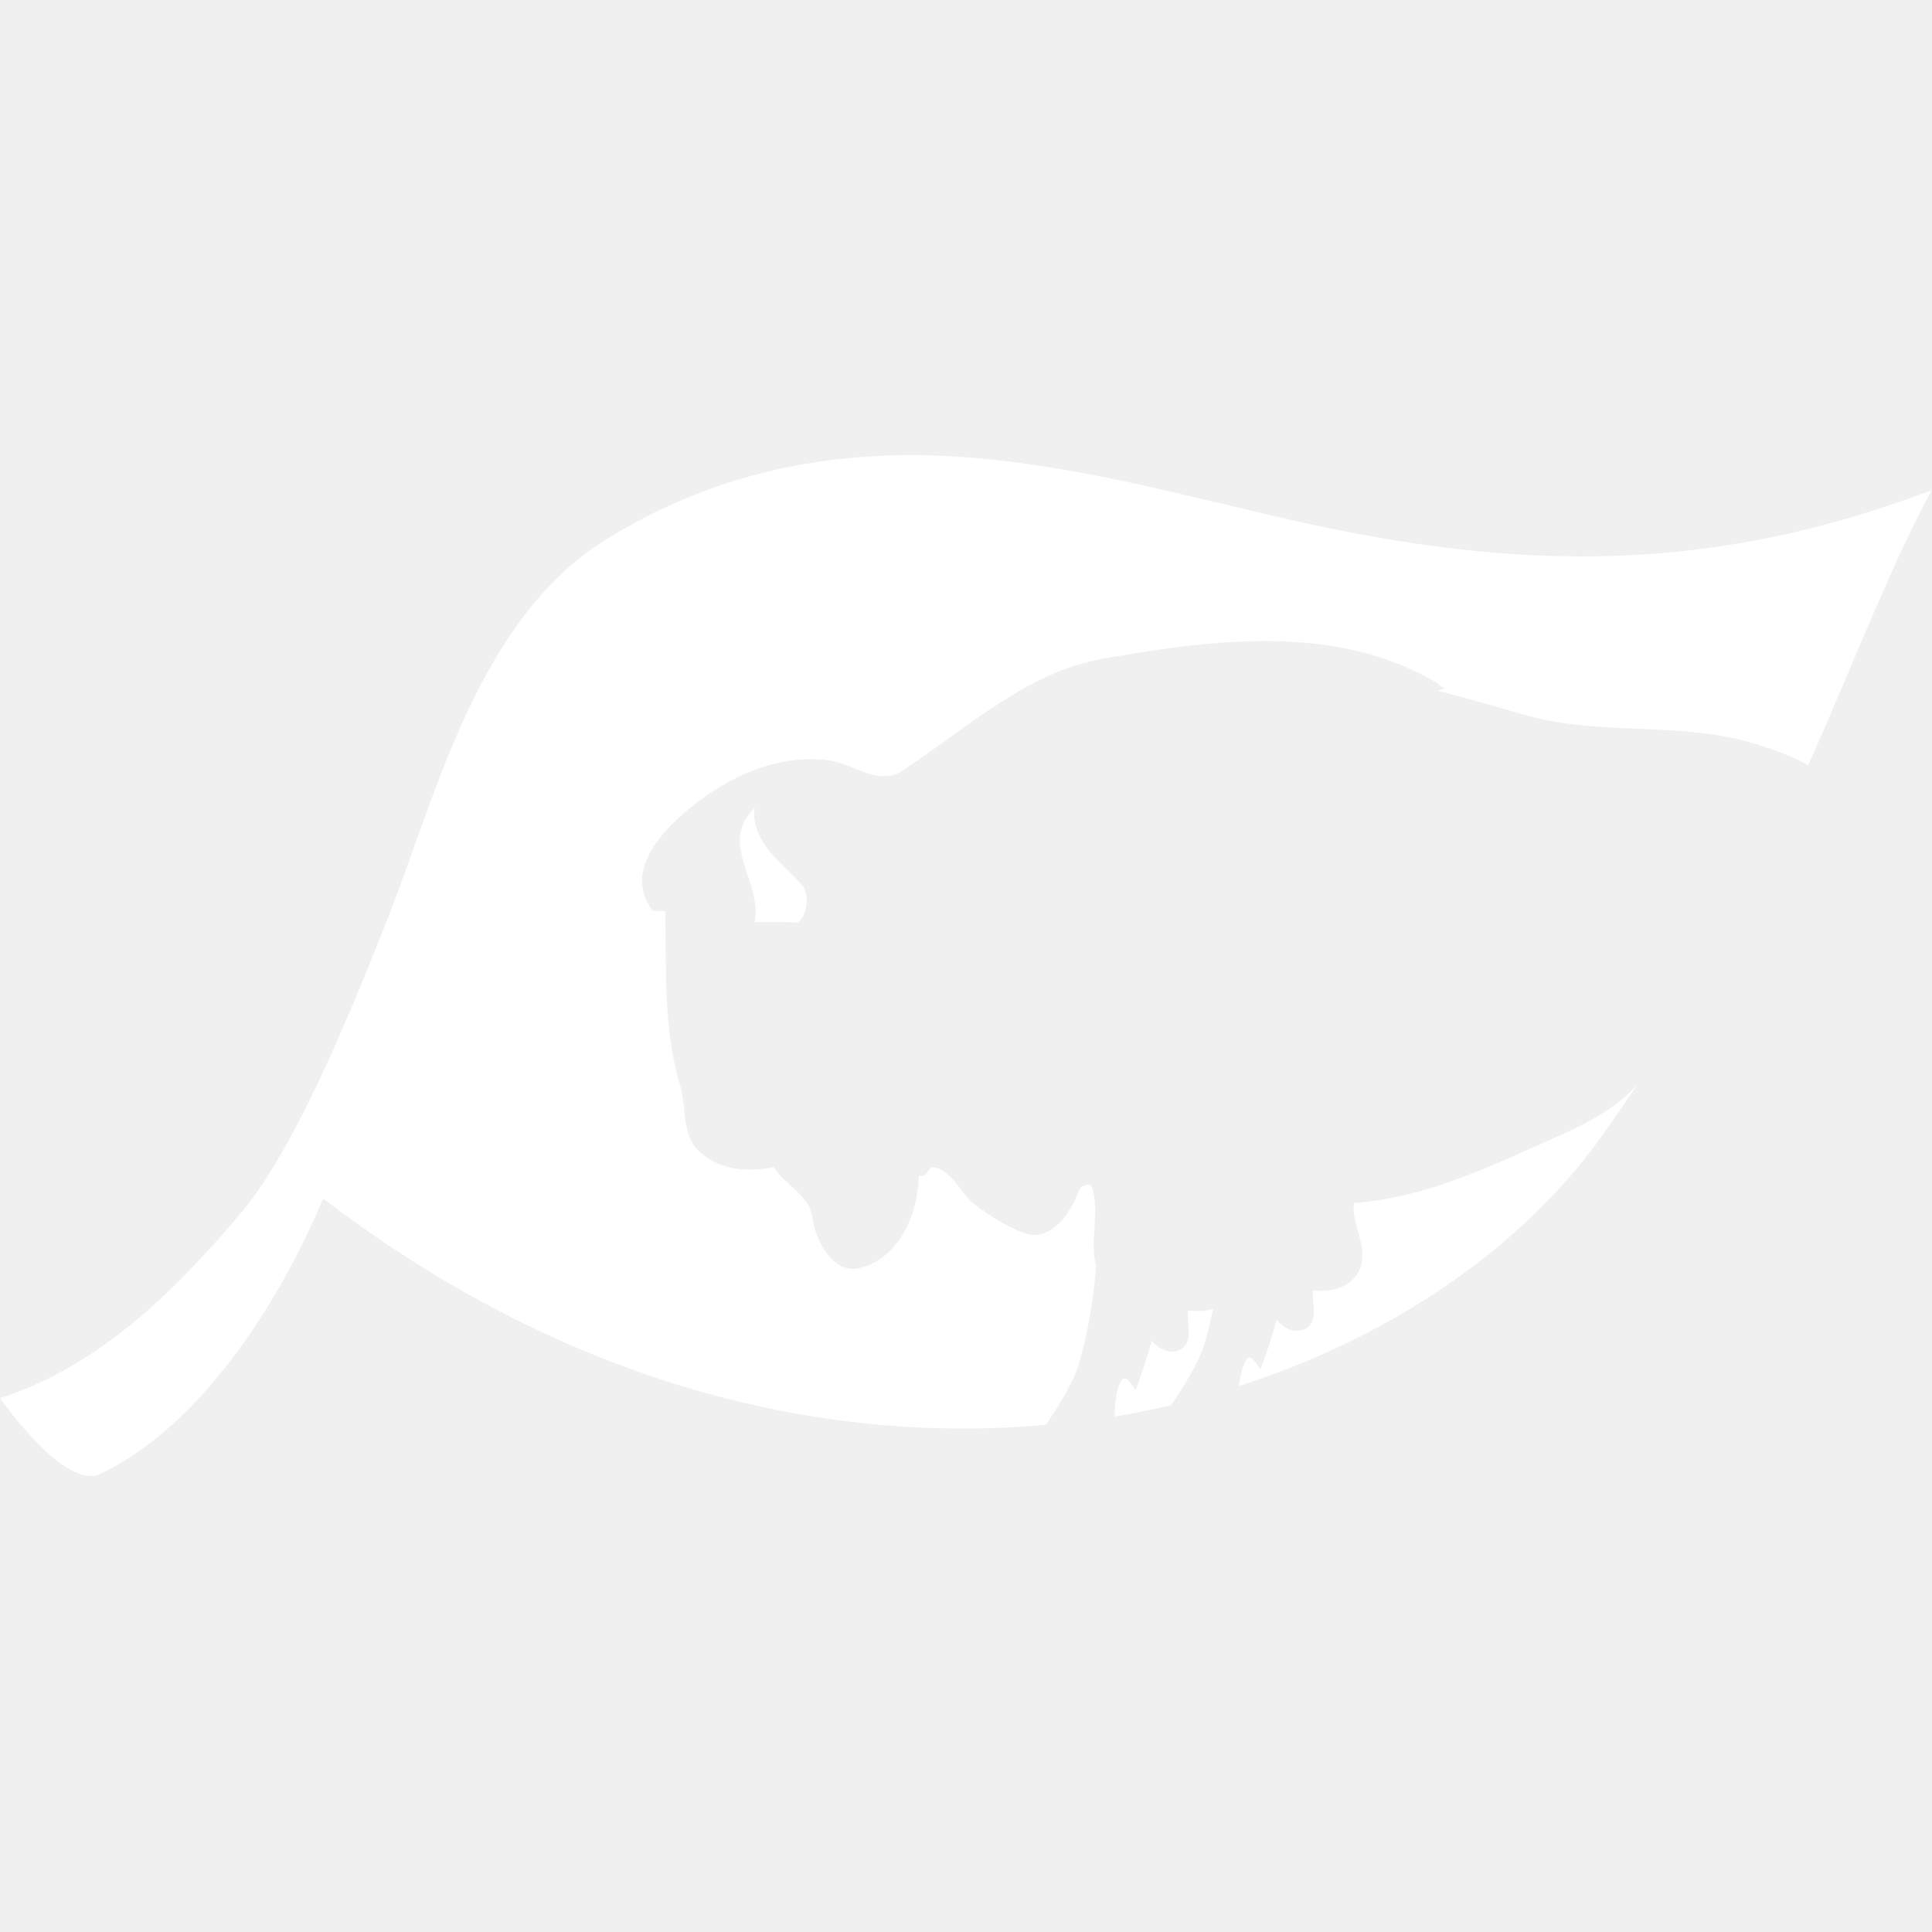
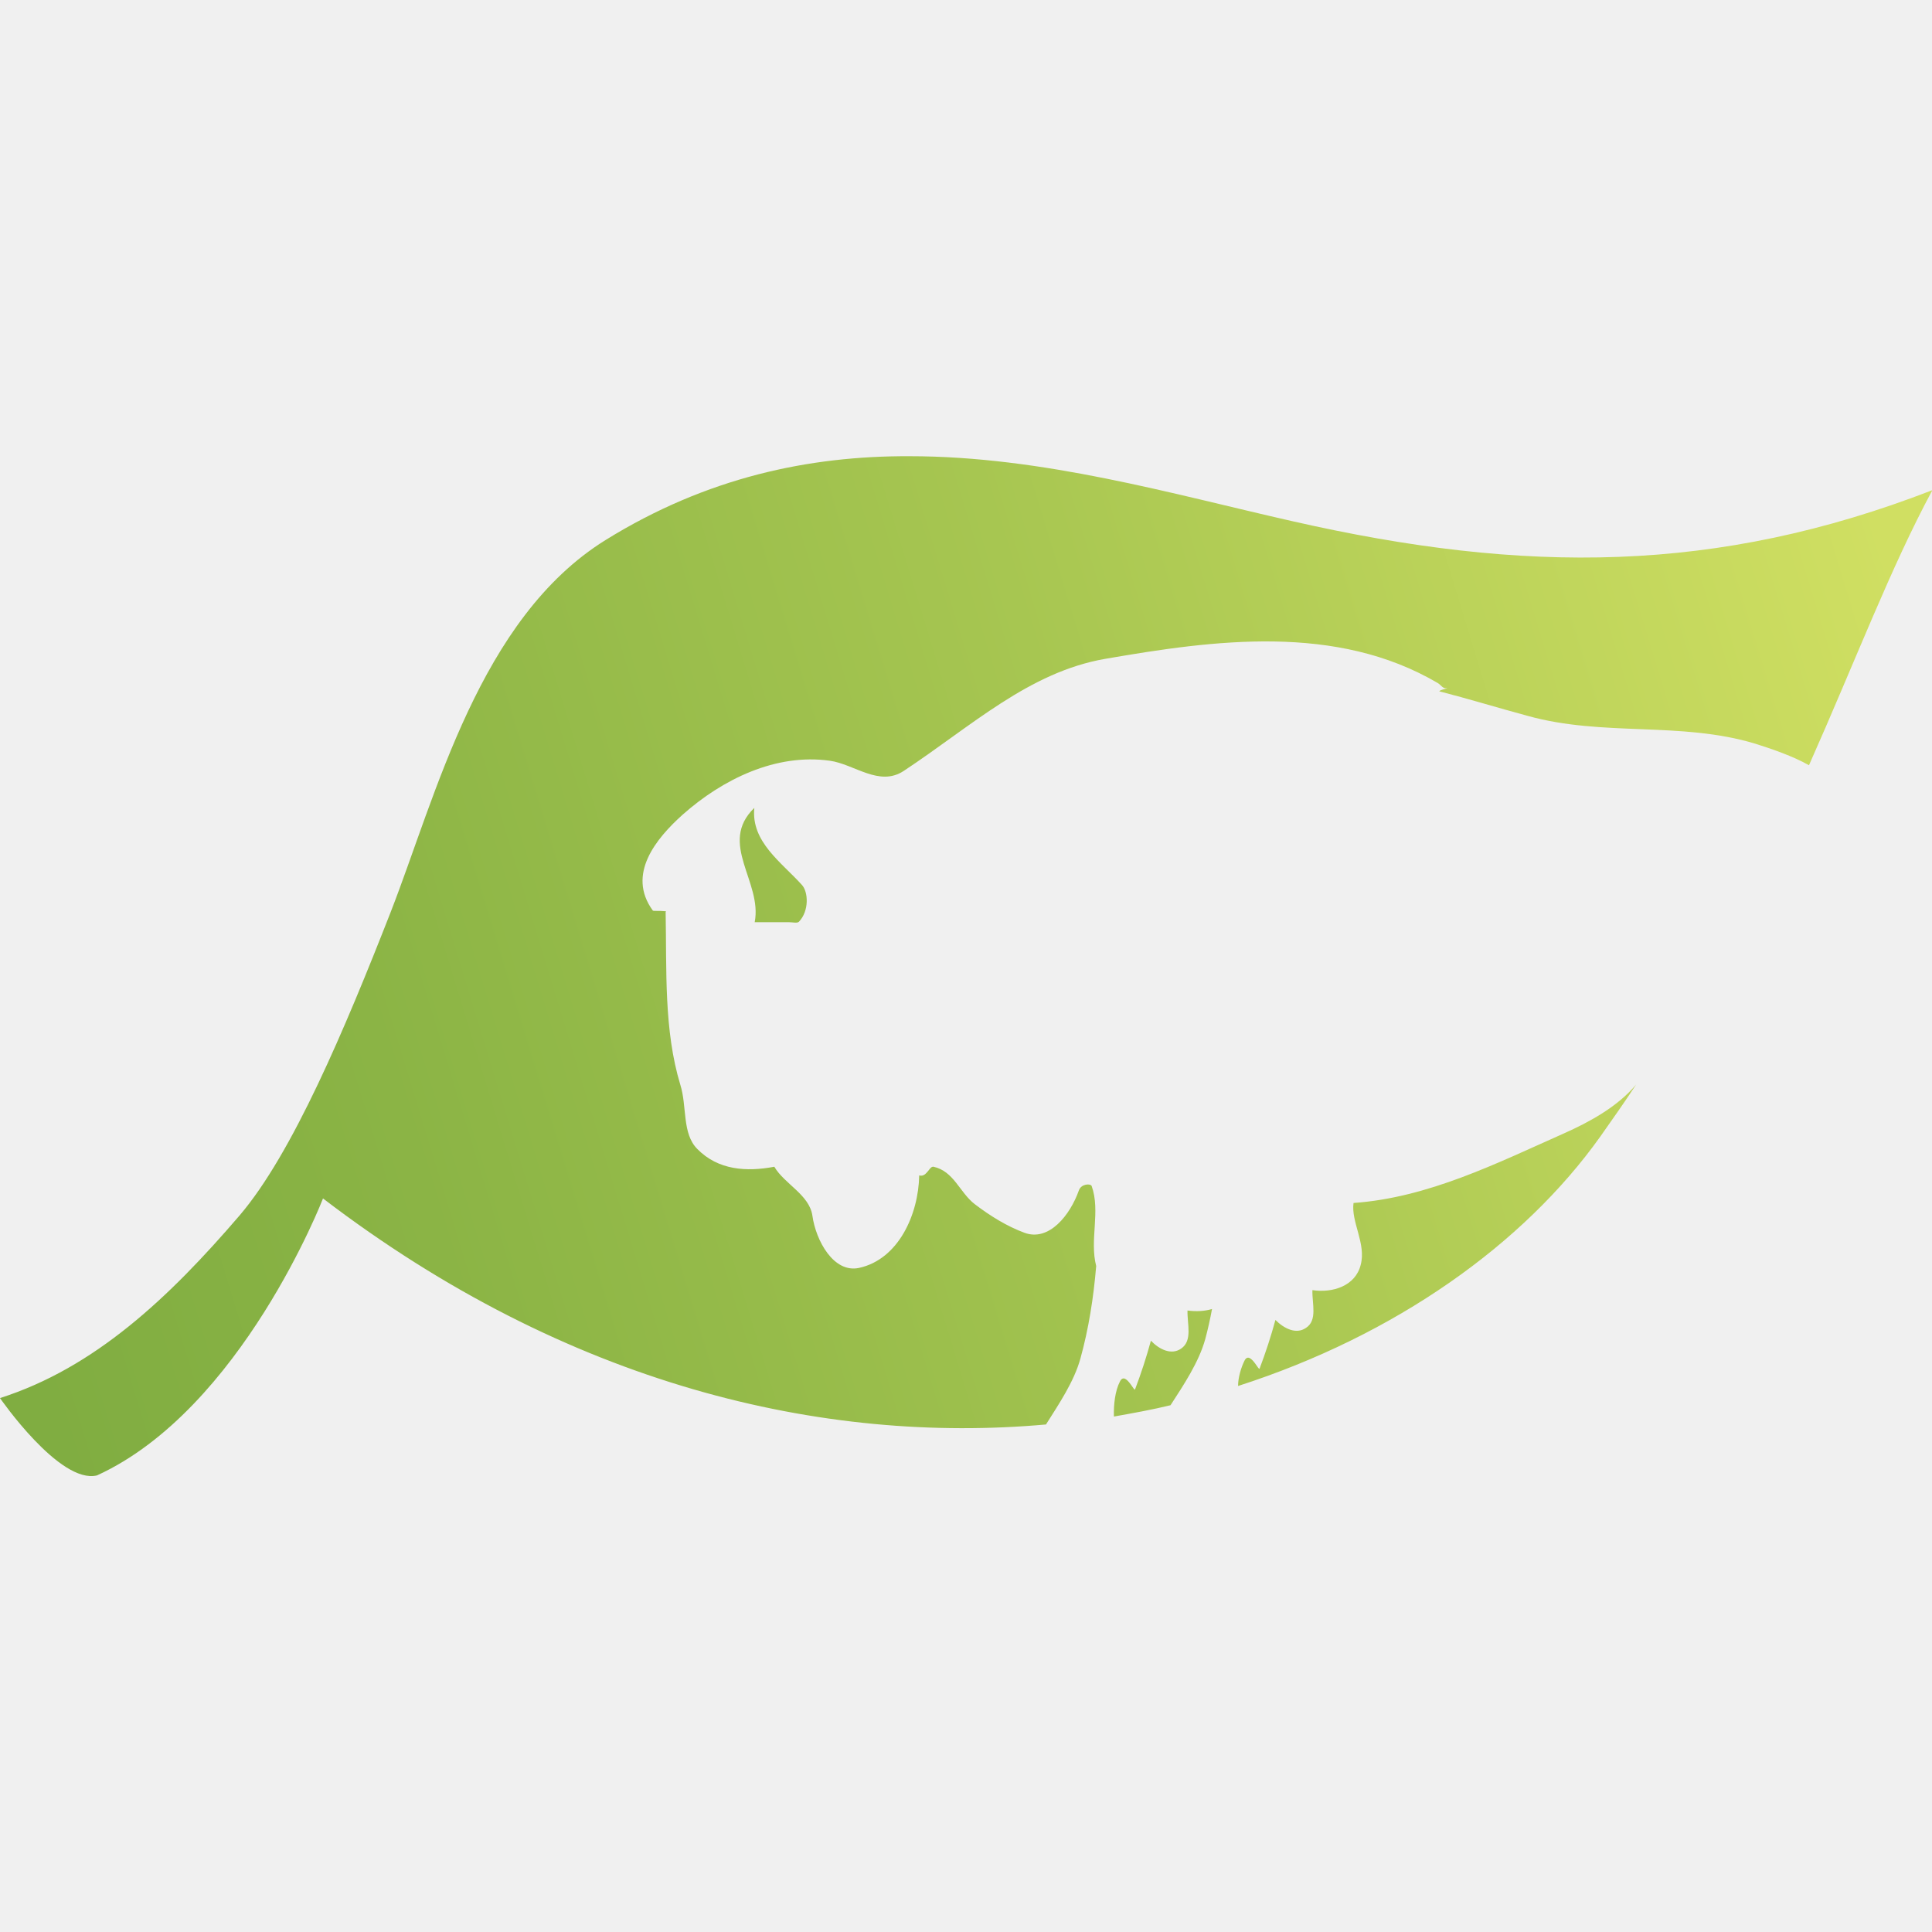
- <svg xmlns="http://www.w3.org/2000/svg" id="Layer_1" x="0" y="0" enable-background="new 0 0 512 512" version="1.1" viewBox="0 0 512 512" xml:space="preserve">
-   <style type="text/css">.st0{fill:#fff}</style>
-   <path d="M314.8,347.3c-0.2,3.6,1.4,8-1.6,10.1c-2.7,1.8-5.9,0.3-8-2.1c-1.2,4.4-2.6,8.7-4.2,12.9 c-0.1,0.3-0.6-0.6-1.2-1.4c-0.8-1.2-2-2.3-2.8-0.7c-1.3,2.5-1.6,6.2-1.6,9.3c5.1-0.8,10.1-1.9,15-3c3.5-5.4,7.5-11.4,9.2-17.5 c0.7-2.6,1.3-5.3,1.9-8C319.2,347.5,317,347.6,314.8,347.3 M414.7,300.3c-18,8-36.1,17.1-55.9,18.5c-0.8,5,3.4,10.8,1.9,16.4 c-1.4,5.6-7.5,7.5-12.8,6.7c-0.1,3.6,1.4,8-1.6,10c-2.7,1.8-5.9,0.3-8-2.1c-1.2,4.4-2.6,8.7-4.2,12.9c-0.1,0.3-0.6-0.6-1.2-1.4 c-0.8-1.2-2-2.3-2.8-0.7c-0.9,1.8-1.6,4.5-1.7,6.7c41.7-13.4,75.7-37.6,96-66.1c3.3-4.7,6.5-9.2,9.5-13.8 C428.7,293.3,421.1,297.4,414.7,300.3 M200,244.4h9.2c0.9,0,2.1,0.3,2.5-0.1c2.8-2.9,2.5-8,0.8-9.8c-5.4-6-13.6-11.5-12.5-20.4 C190.2,223.5,202.1,233.7,200,244.4 M160.4,143.1c-33.5,20.8-44.9,67.7-57,98.6c-12.1,30.9-26,63.9-40,80.3 C44.8,343.9,25.1,362.5,0,370.5c0,0,15.8,22.9,25.7,20.5c38.3-17.5,59.9-73.4,59.9-73.4c64.9,49.6,132.6,65.3,191.6,60 c3.5-5.4,7.5-11.3,9.1-17.4c2.2-8,3.5-16.3,4.2-24.6c-1.9-6.9,1.2-14.5-1.2-21.2c-0.3-0.8-2.8-0.6-3.4,1.2 c-2.3,6.5-7.9,13.6-14.4,11.2c-4.6-1.7-9.1-4.5-13.2-7.6c-4-3.1-5.5-8.7-10.9-9.9c-0.6-0.1-1,0.5-1.5,1.2c-0.5,0.7-1.2,1.4-2.4,1.1 c-0.2,10.4-5.5,22.2-15.9,24.5c-6.9,1.5-11.5-7.3-12.4-13.8c-0.8-5.6-7.4-8.4-10.1-13c-7.4,1.4-14.9,0.9-20.4-4.8 c-4-4.1-2.7-11.2-4.5-17c-4.4-14.5-3.6-30.3-3.9-45.8l0.1-0.2c-1-0.1-1.8-0.1-2.4-0.1c-0.6,0-1,0-1.1-0.1c-7-9.6,0.8-19.1,7.9-25.4 c10.6-9.4,24.7-16.3,38.9-14.4c6.5,0.9,13.1,7,19.5,2.7c18-11.9,33.2-26.2,53.4-29.7c28.9-5,61.3-9.4,88.1,6.4 c1,0.6,1.4,1.7,2.6,1.3c-0.7,0.4-1.7,0.4-2.2,0.9c7.8,1.9,15.6,4.3,23.5,6.5c20.1,5.6,40.5,1.4,60.4,7.5c4.5,1.4,10,3.3,14.2,5.7 c12.4-27.9,21.7-52.5,32.7-72.9c-57.1,21.7-107.8,22-169.7,7.9c-31.8-7.2-66.1-17.2-101.4-17.2C214.3,120.8,187.3,126.4,160.4,143.1" class="st0" />
+ <svg xmlns="http://www.w3.org/2000/svg" viewBox="0 0 512 512">
+   <defs />
+   <linearGradient id="a" x1="508.34" x2="-2.104" y1="341.95" y2="186.185" gradientTransform="matrix(1 0 0 -1 0 514)" gradientUnits="userSpaceOnUse">
+     <stop offset="0" stop-color="#d0df62" />
+     <stop offset=".422" stop-color="#a7c651" />
+     <stop offset=".789" stop-color="#8bb445" />
+     <stop offset="1" stop-color="#80ad41" />
+   </linearGradient>
+   <path fill="url(#a)" d="M314.7 347.3c-.1 3.6 1.4 8-1.7 10.1-2.6 1.8-5.8.2-8-2.1-1.2 4.4-2.6 8.7-4.2 12.9-.1.3-.6-.6-1.2-1.4-.9-1.2-2-2.3-2.8-.7-1.3 2.5-1.7 6.2-1.6 9.3 5-.9 10.1-1.8 15-3 3.5-5.4 7.5-11.4 9.2-17.5.7-2.6 1.3-5.3 1.8-8-2 .6-4.2.7-6.5.4m99.9-47c-18 8-36.1 17.1-55.9 18.5-.7 5 3.4 10.8 1.9 16.4-1.4 5.6-7.4 7.5-12.8 6.7-.1 3.6 1.4 8-1.7 10-2.6 1.8-5.8.2-8.1-2.1-1.2 4.4-2.6 8.7-4.2 12.9-.1.3-.6-.6-1.2-1.4-.9-1.2-2-2.3-2.8-.7-.9 1.8-1.7 4.5-1.7 6.7 41.7-13.4 75.7-37.6 96-66.1 3.3-4.7 6.5-9.2 9.5-13.8-4.9 5.9-12.5 10-19 12.9M200 244.4h9.2c.9 0 2 .3 2.5-.1 2.8-2.9 2.5-8 .8-9.8-5.4-6-13.5-11.4-12.6-20.4-9.7 9.4 2.2 19.6.1 30.3m-39.5-101.3c-33.5 20.8-44.9 67.7-57 98.7-12.1 30.9-26 63.9-40 80.3-18.7 21.8-38.4 40.4-63.5 48.4 0 0 15.8 22.9 25.7 20.5 38.3-17.5 59.9-73.4 59.9-73.4 64.9 49.6 132.6 65.2 191.6 59.9 3.4-5.4 7.4-11.3 9.1-17.4 2.2-7.9 3.5-16.2 4.2-24.6-1.8-6.9 1.2-14.5-1.2-21.2-.3-.7-2.8-.6-3.4 1.2-2.3 6.5-7.9 13.6-14.4 11.2-4.6-1.7-9-4.4-13.2-7.6-4-3.1-5.5-8.7-10.9-9.9-.6-.1-1 .6-1.5 1.2-.6.7-1.2 1.4-2.3 1.1-.2 10.4-5.5 22.2-15.9 24.5-6.8 1.5-11.5-7.3-12.4-13.8-.8-5.6-7.4-8.4-10.1-13-7.4 1.4-14.9.9-20.4-4.7-4.1-4.1-2.7-11.3-4.5-17-4.4-14.5-3.6-30.3-3.9-45.8l.1-.2c-1-.1-1.8-.1-2.4-.1s-1 0-1.1-.1c-7-9.6.9-19.1 7.9-25.4 10.6-9.4 24.7-16.3 39-14.3 6.5.9 13.1 7 19.6 2.7 18-11.9 33.2-26.2 53.4-29.7 28.9-5 61.2-9.4 88.1 6.4 1 .6 1.4 1.7 2.6 1.3-.7.4-1.7.4-2.2.9 7.8 2 15.6 4.4 23.4 6.5 20.1 5.6 40.6 1.4 60.4 7.4 4.4 1.4 10 3.3 14.2 5.7 12.4-27.9 21.7-52.5 32.7-72.9-57.1 22.1-107.8 22.3-169.7 8.2-31.8-7.2-66.1-17.2-101.4-17.2-26.6-.1-53.7 5.6-80.5 22.2" />
</svg>
